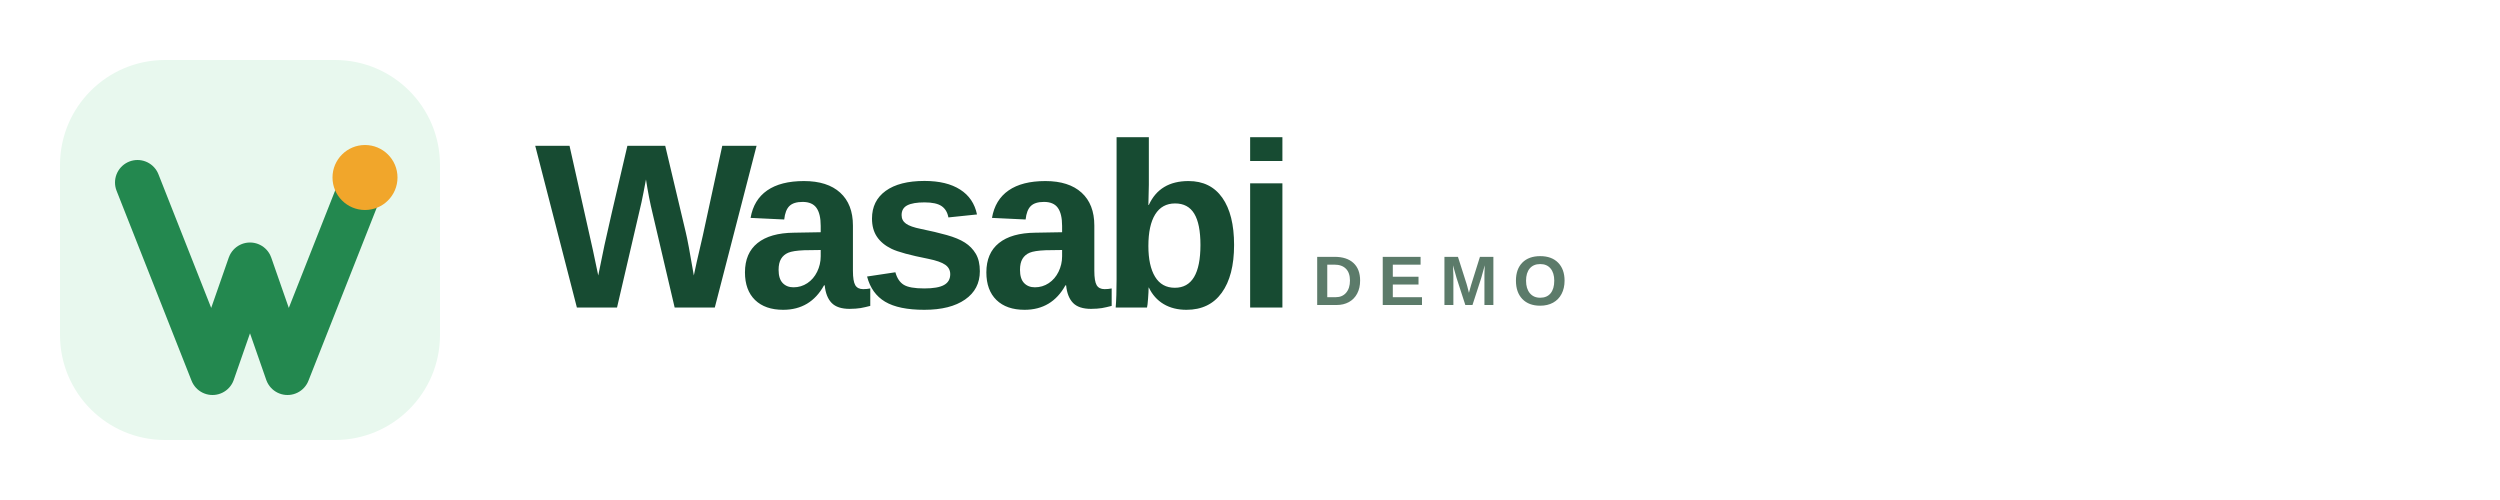
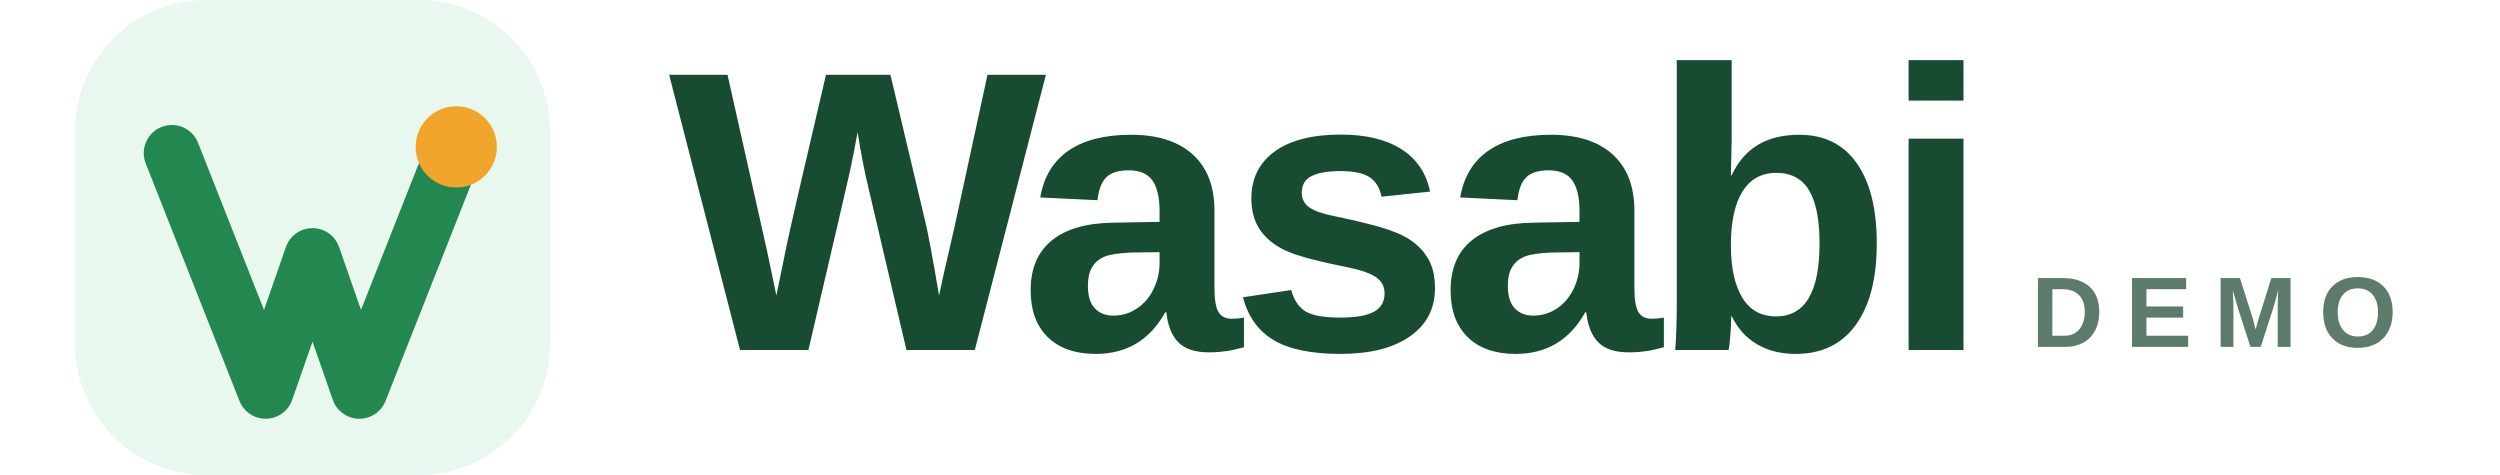
- <svg xmlns="http://www.w3.org/2000/svg" viewBox="0 0 1000 200" role="img" aria-labelledby="title">
+ <svg xmlns="http://www.w3.org/2000/svg" viewBox="0 24 800 152" role="img" aria-labelledby="title">
  <g transform="translate(24 24)">
    <rect width="152" height="152" rx="42" fill="#E8F8EE" />
    <path d="M31 49 61 125 76 82l15 43 30-76" fill="none" stroke="#23884F" stroke-width="18" stroke-linecap="round" stroke-linejoin="round" />
    <circle cx="122" cy="47" r="13" fill="#F1A62B" />
  </g>
-   <text x="214" y="123" fill="#174B32" font-family="Arial, Helvetica, sans-serif" font-size="94" font-weight="700" letter-spacing="-4">Wasabi</text>
-   <text x="525" y="122" fill="#5C7B6A" font-family="Arial, Helvetica, sans-serif" font-size="28" font-weight="600" letter-spacing="6">DEMO</text>
+   <text x="214" y="136" fill="#174B32" font-family="Arial, Helvetica, sans-serif" font-size="128" font-weight="700" letter-spacing="-4">Wasabi</text>
+   <text x="650" y="135" fill="#5C7B6A" font-family="Arial, Helvetica, sans-serif" font-size="32" font-weight="600" letter-spacing="7">DEMO</text>
</svg>
